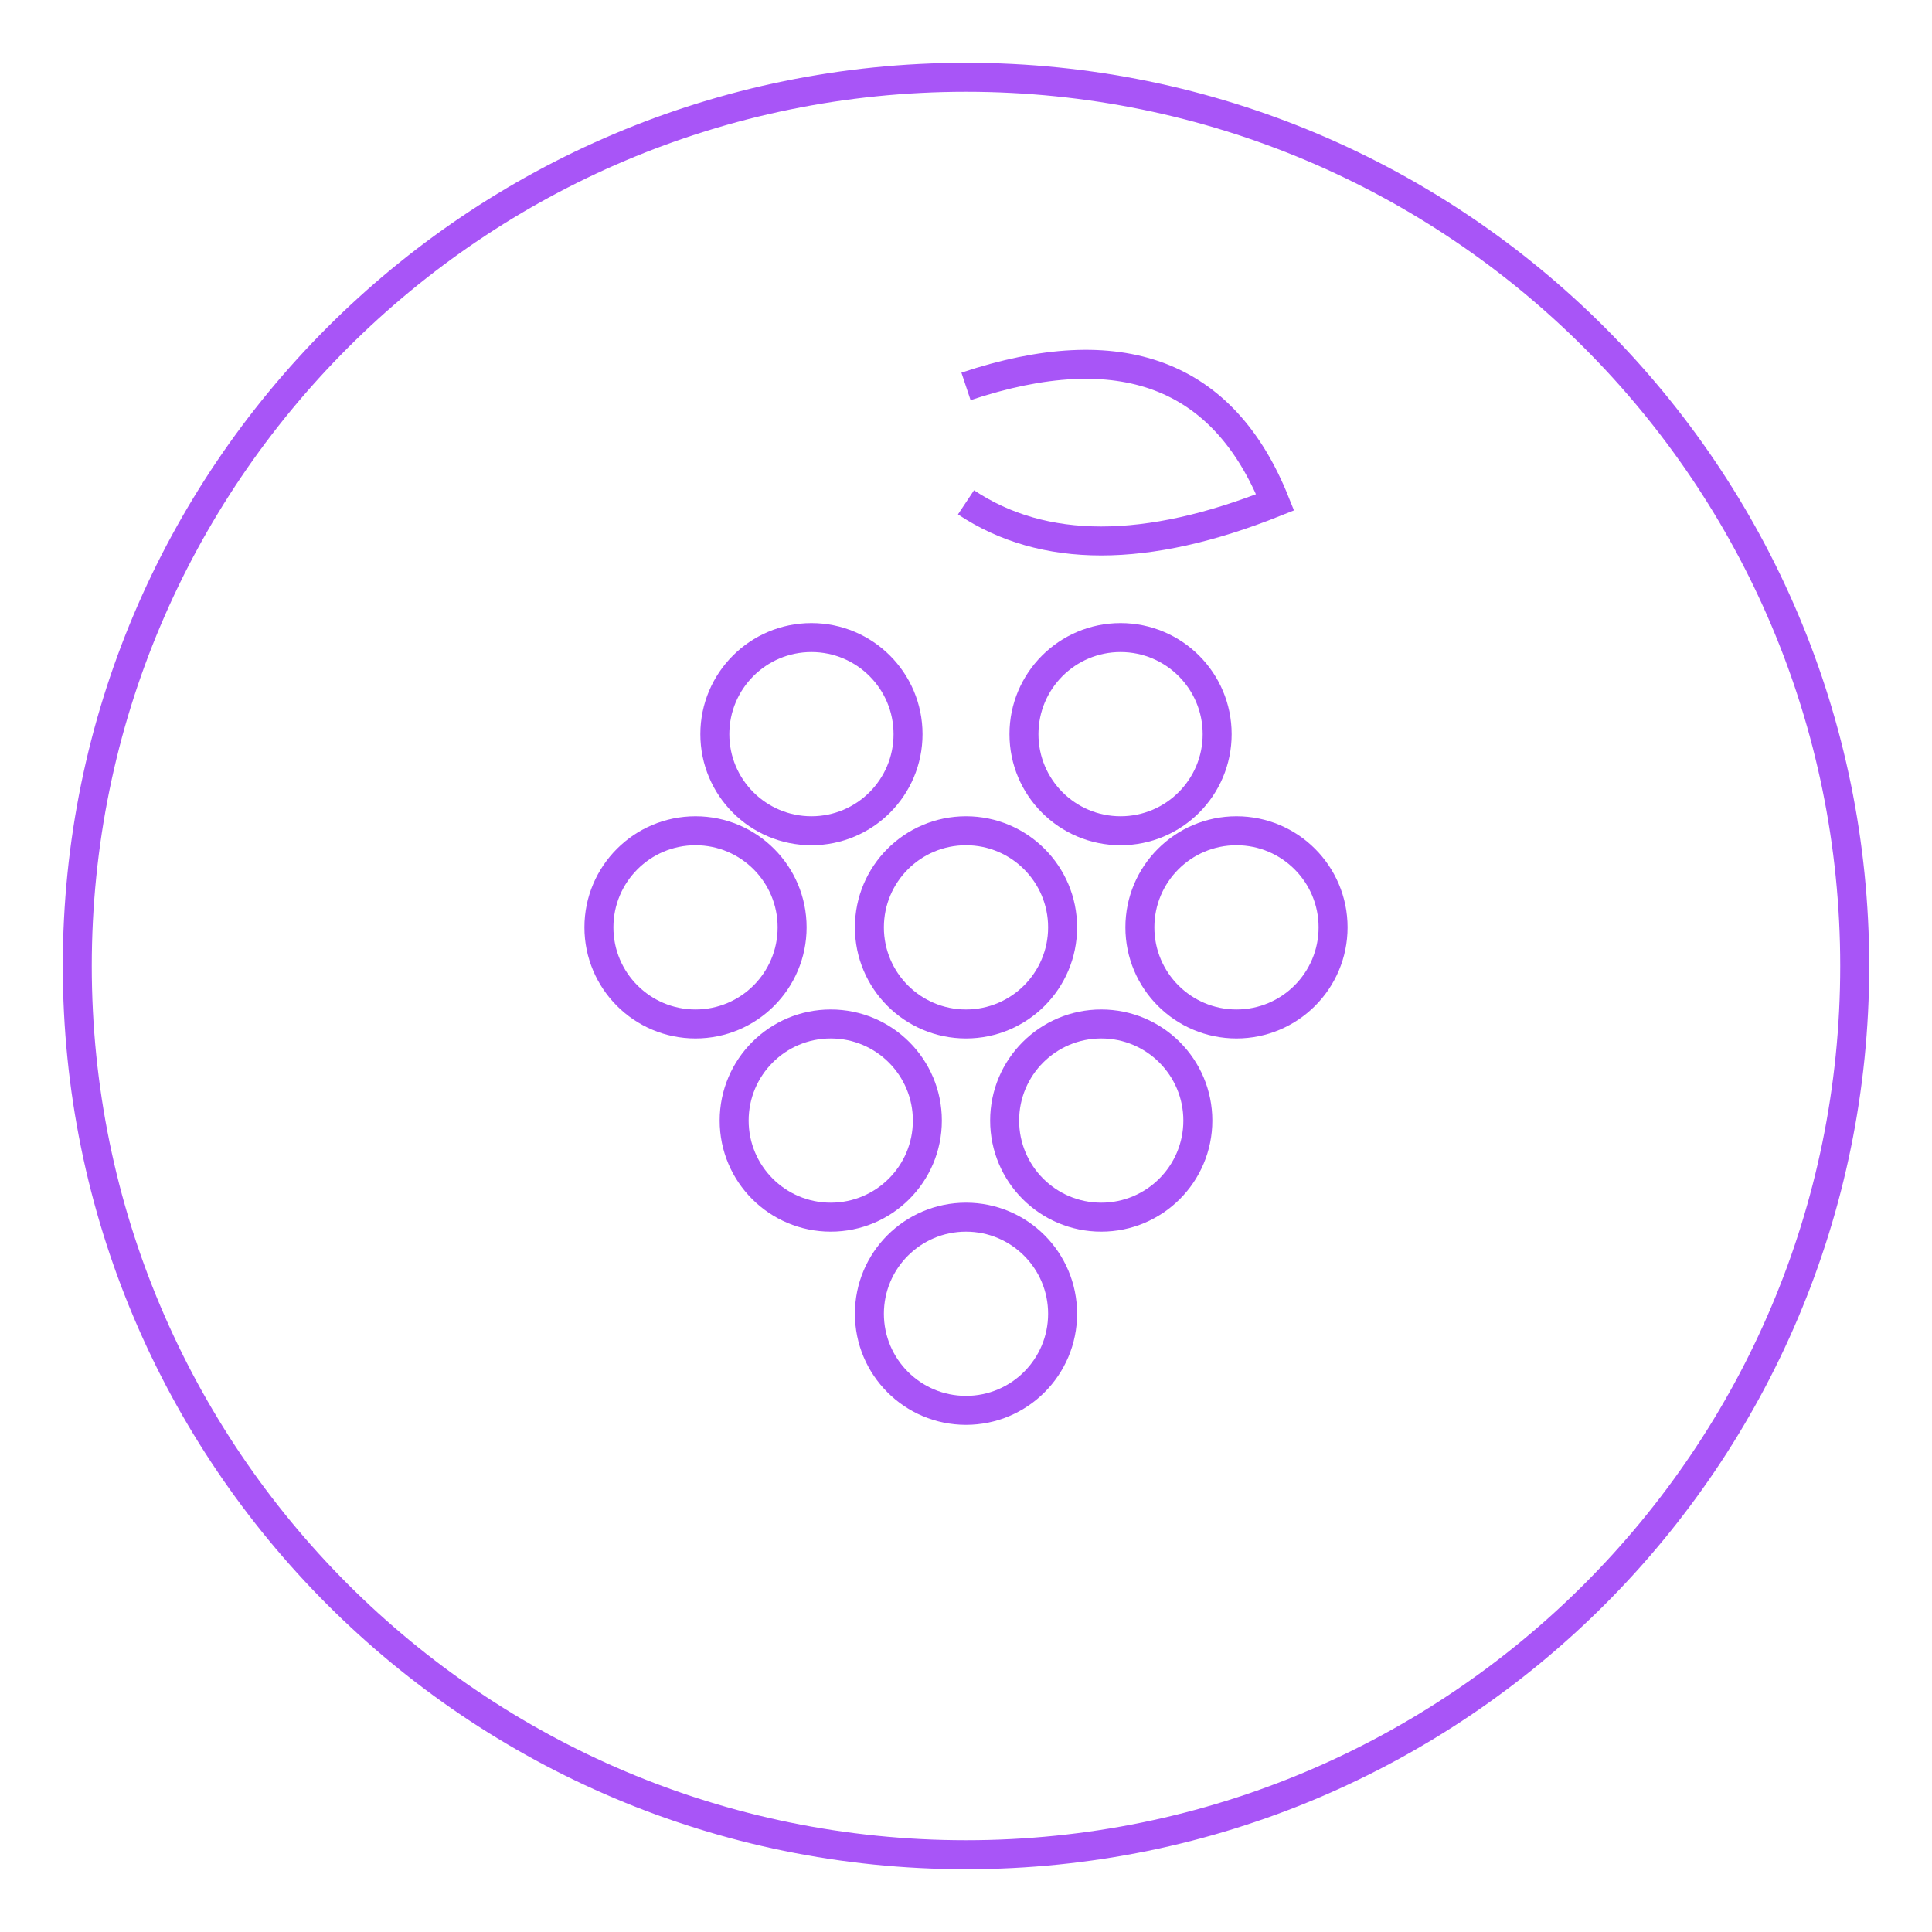
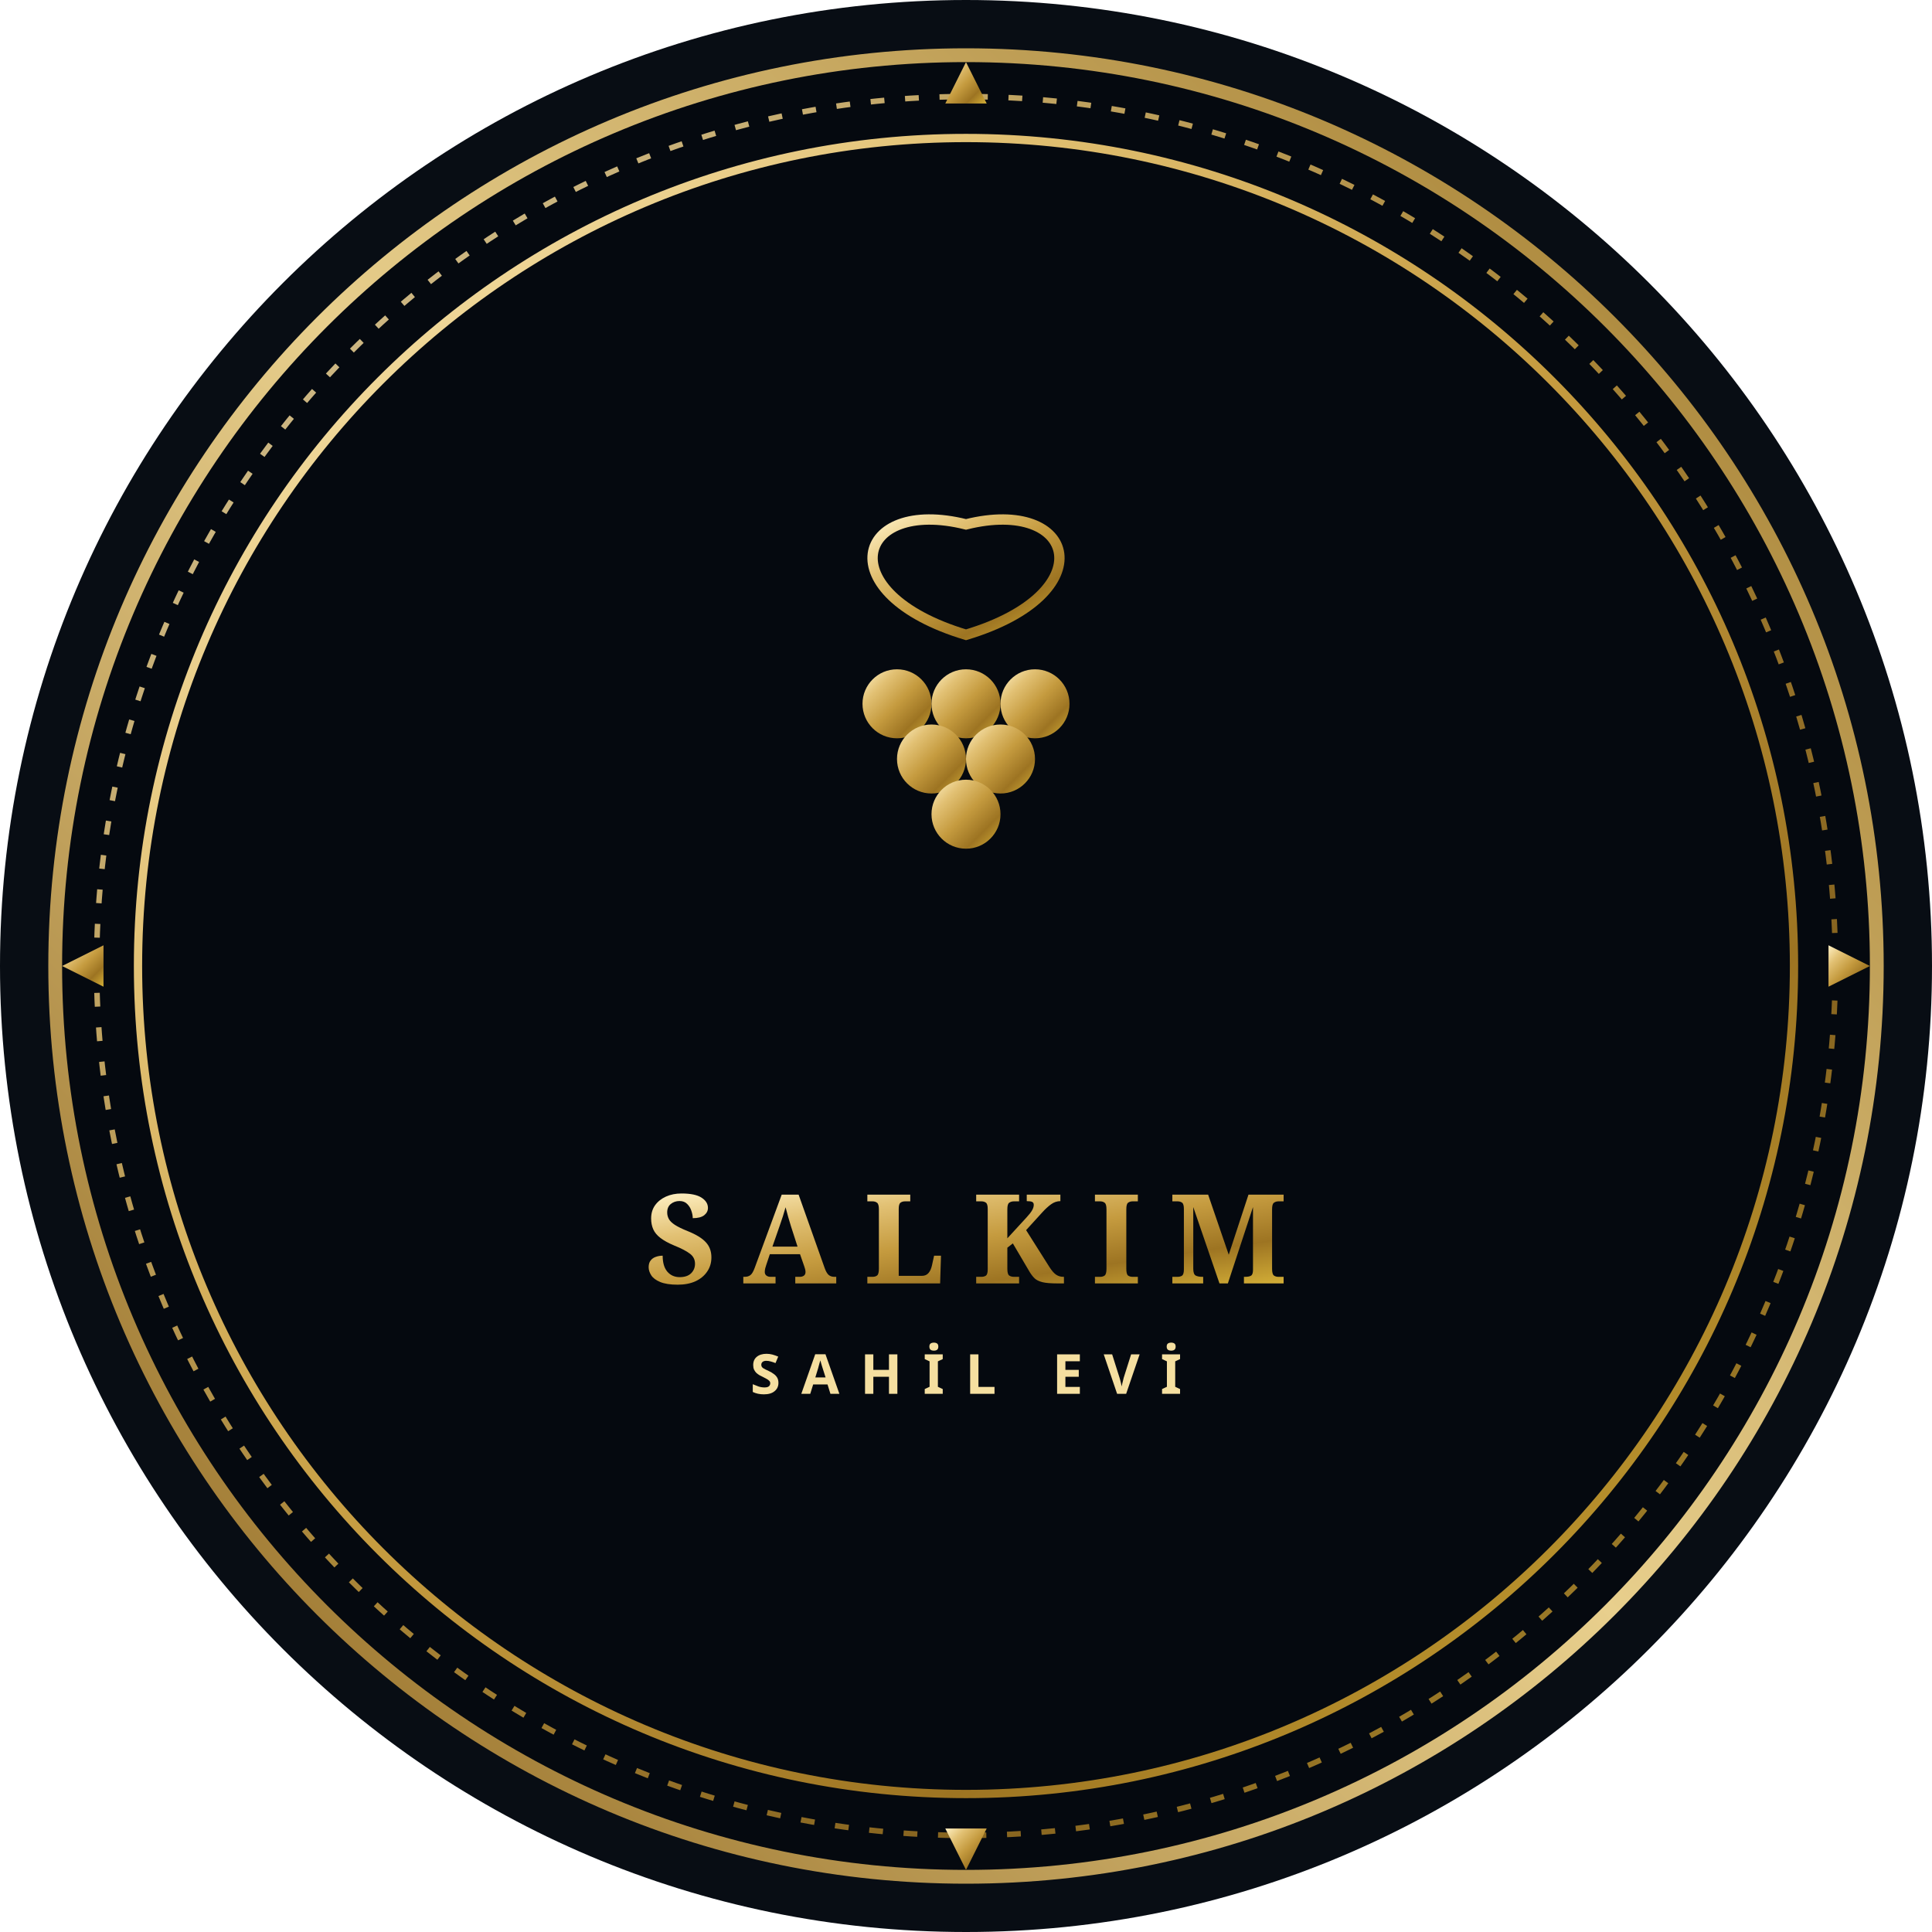
- <svg xmlns="http://www.w3.org/2000/svg" viewBox="0 0 100 100" width="100%" height="100%" color="#a855f7">
+ <svg xmlns="http://www.w3.org/2000/svg" viewBox="0 0 280 280" width="100%" height="100%">
  <defs>
-     <linearGradient id="goldGrad-salkim-sahil-evi" x1="0%" y1="0%" x2="100%" y2="100%">
-       <stop offset="0%" stop-color="#a855f7" />
+     <linearGradient id="goldLuxury" x1="0%" y1="0%" x2="100%" y2="100%">
+       <stop offset="0%" stop-color="#fff1c5" />
+       <stop offset="25%" stop-color="#e2c174" />
+       <stop offset="50%" stop-color="#c59b3f" />
+       <stop offset="75%" stop-color="#9d7422" />
      <stop offset="100%" stop-color="#d4af37" />
    </linearGradient>
+     <linearGradient id="goldRing" x1="0%" y1="100%" x2="100%" y2="0%">
+       <stop offset="0%" stop-color="#8a6118" />
+       <stop offset="50%" stop-color="#e8cf8d" />
+       <stop offset="100%" stop-color="#9a7324" />
+     </linearGradient>
+     <linearGradient id="emeraldLuxury" x1="0%" y1="0%" x2="100%" y2="100%">
+       <stop offset="0%" stop-color="#1b4d39" />
+       <stop offset="50%" stop-color="#0c2b20" />
+       <stop offset="100%" stop-color="#051610" />
+     </linearGradient>
+     <filter id="glow" x="-20%" y="-20%" width="140%" height="140%">
+       <feGaussianBlur stdDeviation="2" result="blur" />
+       <feComposite in="SourceGraphic" in2="blur" operator="over" />
+     </filter>
  </defs>
-   <g fill="none" stroke="currentColor">
-     <circle cx="50" cy="50" r="46" fill="none" stroke="currentColor" stroke-width="1.5" />
-     <path d="M50 20 Q62 16 66 26 Q56 30 50 26" stroke="currentColor" stroke-width="1.5" fill="none" />
-     <circle cx="42" cy="38" r="5" fill="none" stroke="currentColor" stroke-width="1.5" />
-     <circle cx="58" cy="38" r="5" fill="none" stroke="currentColor" stroke-width="1.5" />
-     <circle cx="36" cy="48" r="5" fill="none" stroke="currentColor" stroke-width="1.5" />
-     <circle cx="50" cy="48" r="5" fill="none" stroke="currentColor" stroke-width="1.5" />
-     <circle cx="64" cy="48" r="5" fill="none" stroke="currentColor" stroke-width="1.5" />
-     <circle cx="43" cy="58" r="5" fill="none" stroke="currentColor" stroke-width="1.5" />
-     <circle cx="57" cy="58" r="5" fill="none" stroke="currentColor" stroke-width="1.5" />
-     <circle cx="50" cy="68" r="5" fill="none" stroke="currentColor" stroke-width="1.5" />
+   <rect width="280" height="280" rx="140" fill="#080d14" />
+   <circle cx="140" cy="140" r="132" fill="#05090f" stroke="url(#goldRing)" stroke-width="2" />
+   <circle cx="140" cy="140" r="126" fill="none" stroke="url(#goldLuxury)" stroke-width="0.8" stroke-dasharray="2 3" opacity="0.85" />
+   <circle cx="140" cy="140" r="120" fill="none" stroke="url(#goldLuxury)" stroke-width="1.2" />
+   <polygon points="140,9 143,15 137,15" fill="url(#goldLuxury)" />
+   <polygon points="140,271 143,265 137,265" fill="url(#goldLuxury)" />
+   <polygon points="9,140 15,143 15,137" fill="url(#goldLuxury)" />
+   <polygon points="271,140 265,143 265,137" fill="url(#goldLuxury)" />
+   <g transform="translate(140, 110)">
+     <path d="M0 -34 C-16 -38 -20 -24 0 -18 C20 -24 16 -38 0 -34 Z" fill="none" stroke="url(#goldLuxury)" stroke-width="1.5" />
+     <circle cx="-10" cy="-8" r="5" fill="url(#goldLuxury)" />
+     <circle cx="0" cy="-8" r="5" fill="url(#goldLuxury)" />
+     <circle cx="10" cy="-8" r="5" fill="url(#goldLuxury)" />
+     <circle cx="-5" cy="0" r="5" fill="url(#goldLuxury)" />
+     <circle cx="5" cy="0" r="5" fill="url(#goldLuxury)" />
+     <circle cx="0" cy="8" r="5" fill="url(#goldLuxury)" />
  </g>
+   <text x="140" y="186" font-family="'Cinzel', serif" font-size="18" font-weight="700" fill="url(#goldLuxury)" text-anchor="middle" letter-spacing="4">SALKIM</text>
+   <text x="140" y="202" font-family="'Plus Jakarta Sans', sans-serif" font-size="8" font-weight="700" fill="#f5dfa0" text-anchor="middle" letter-spacing="3">SAHİL EVİ</text>
</svg>
